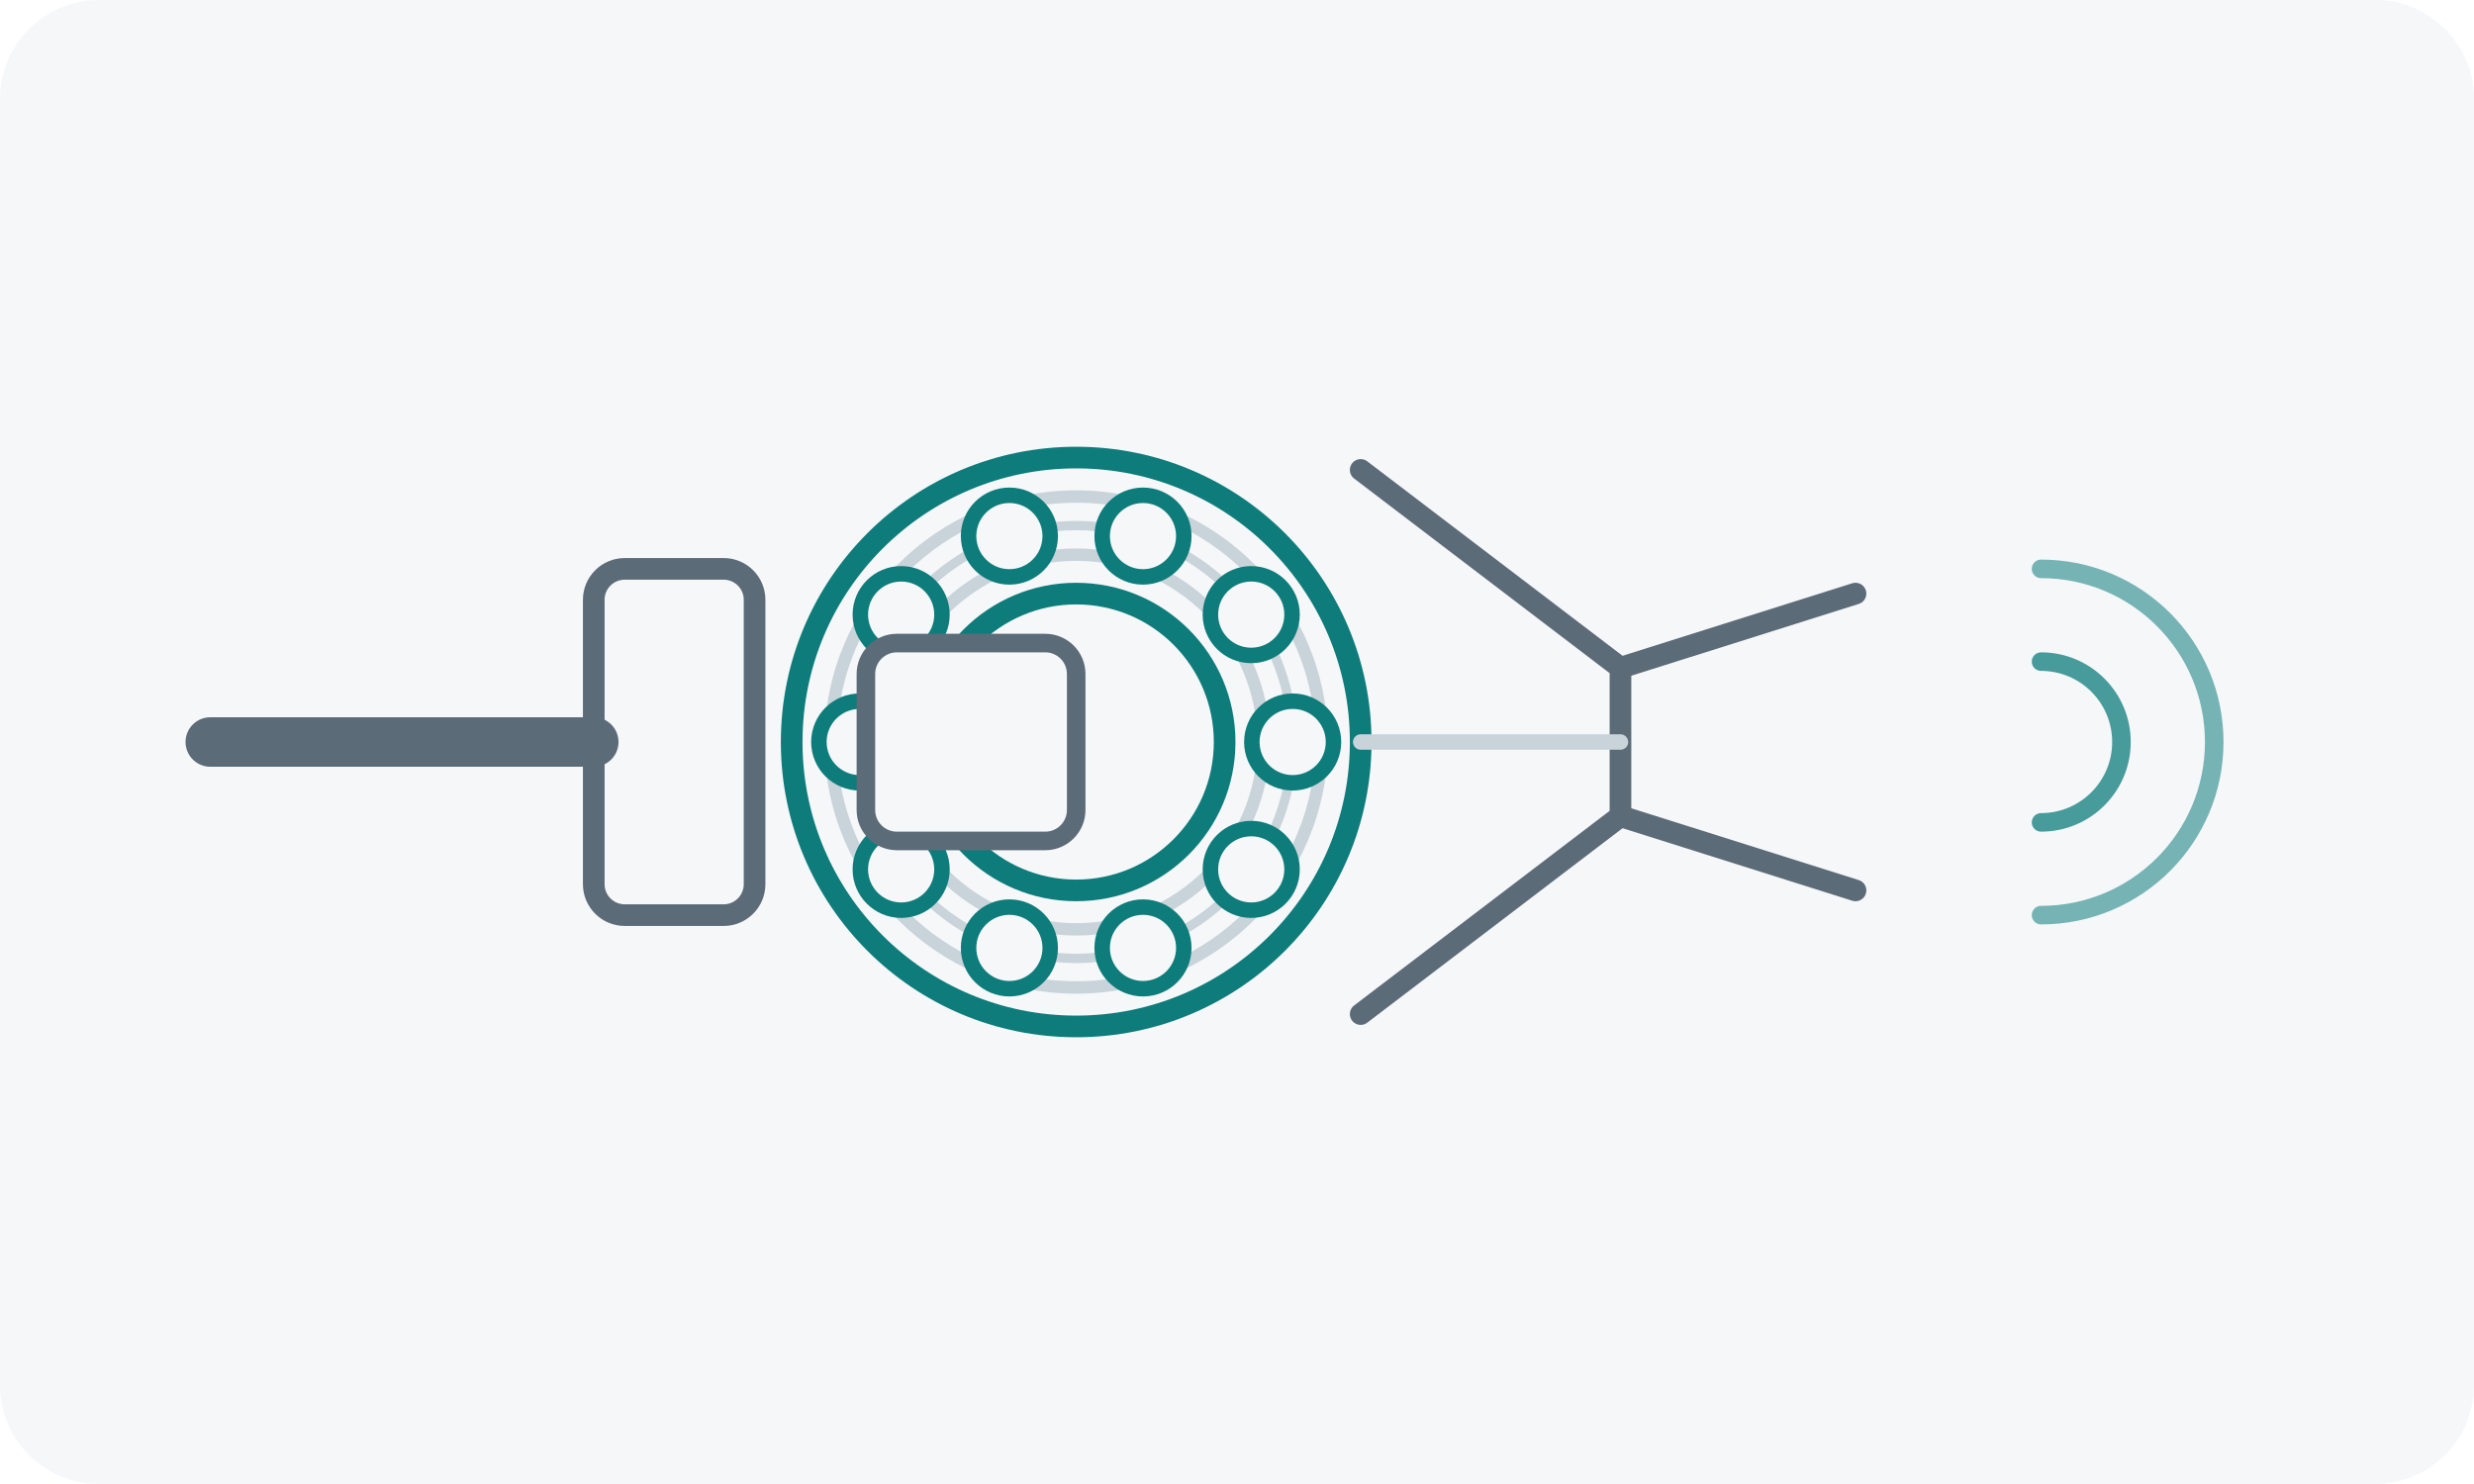
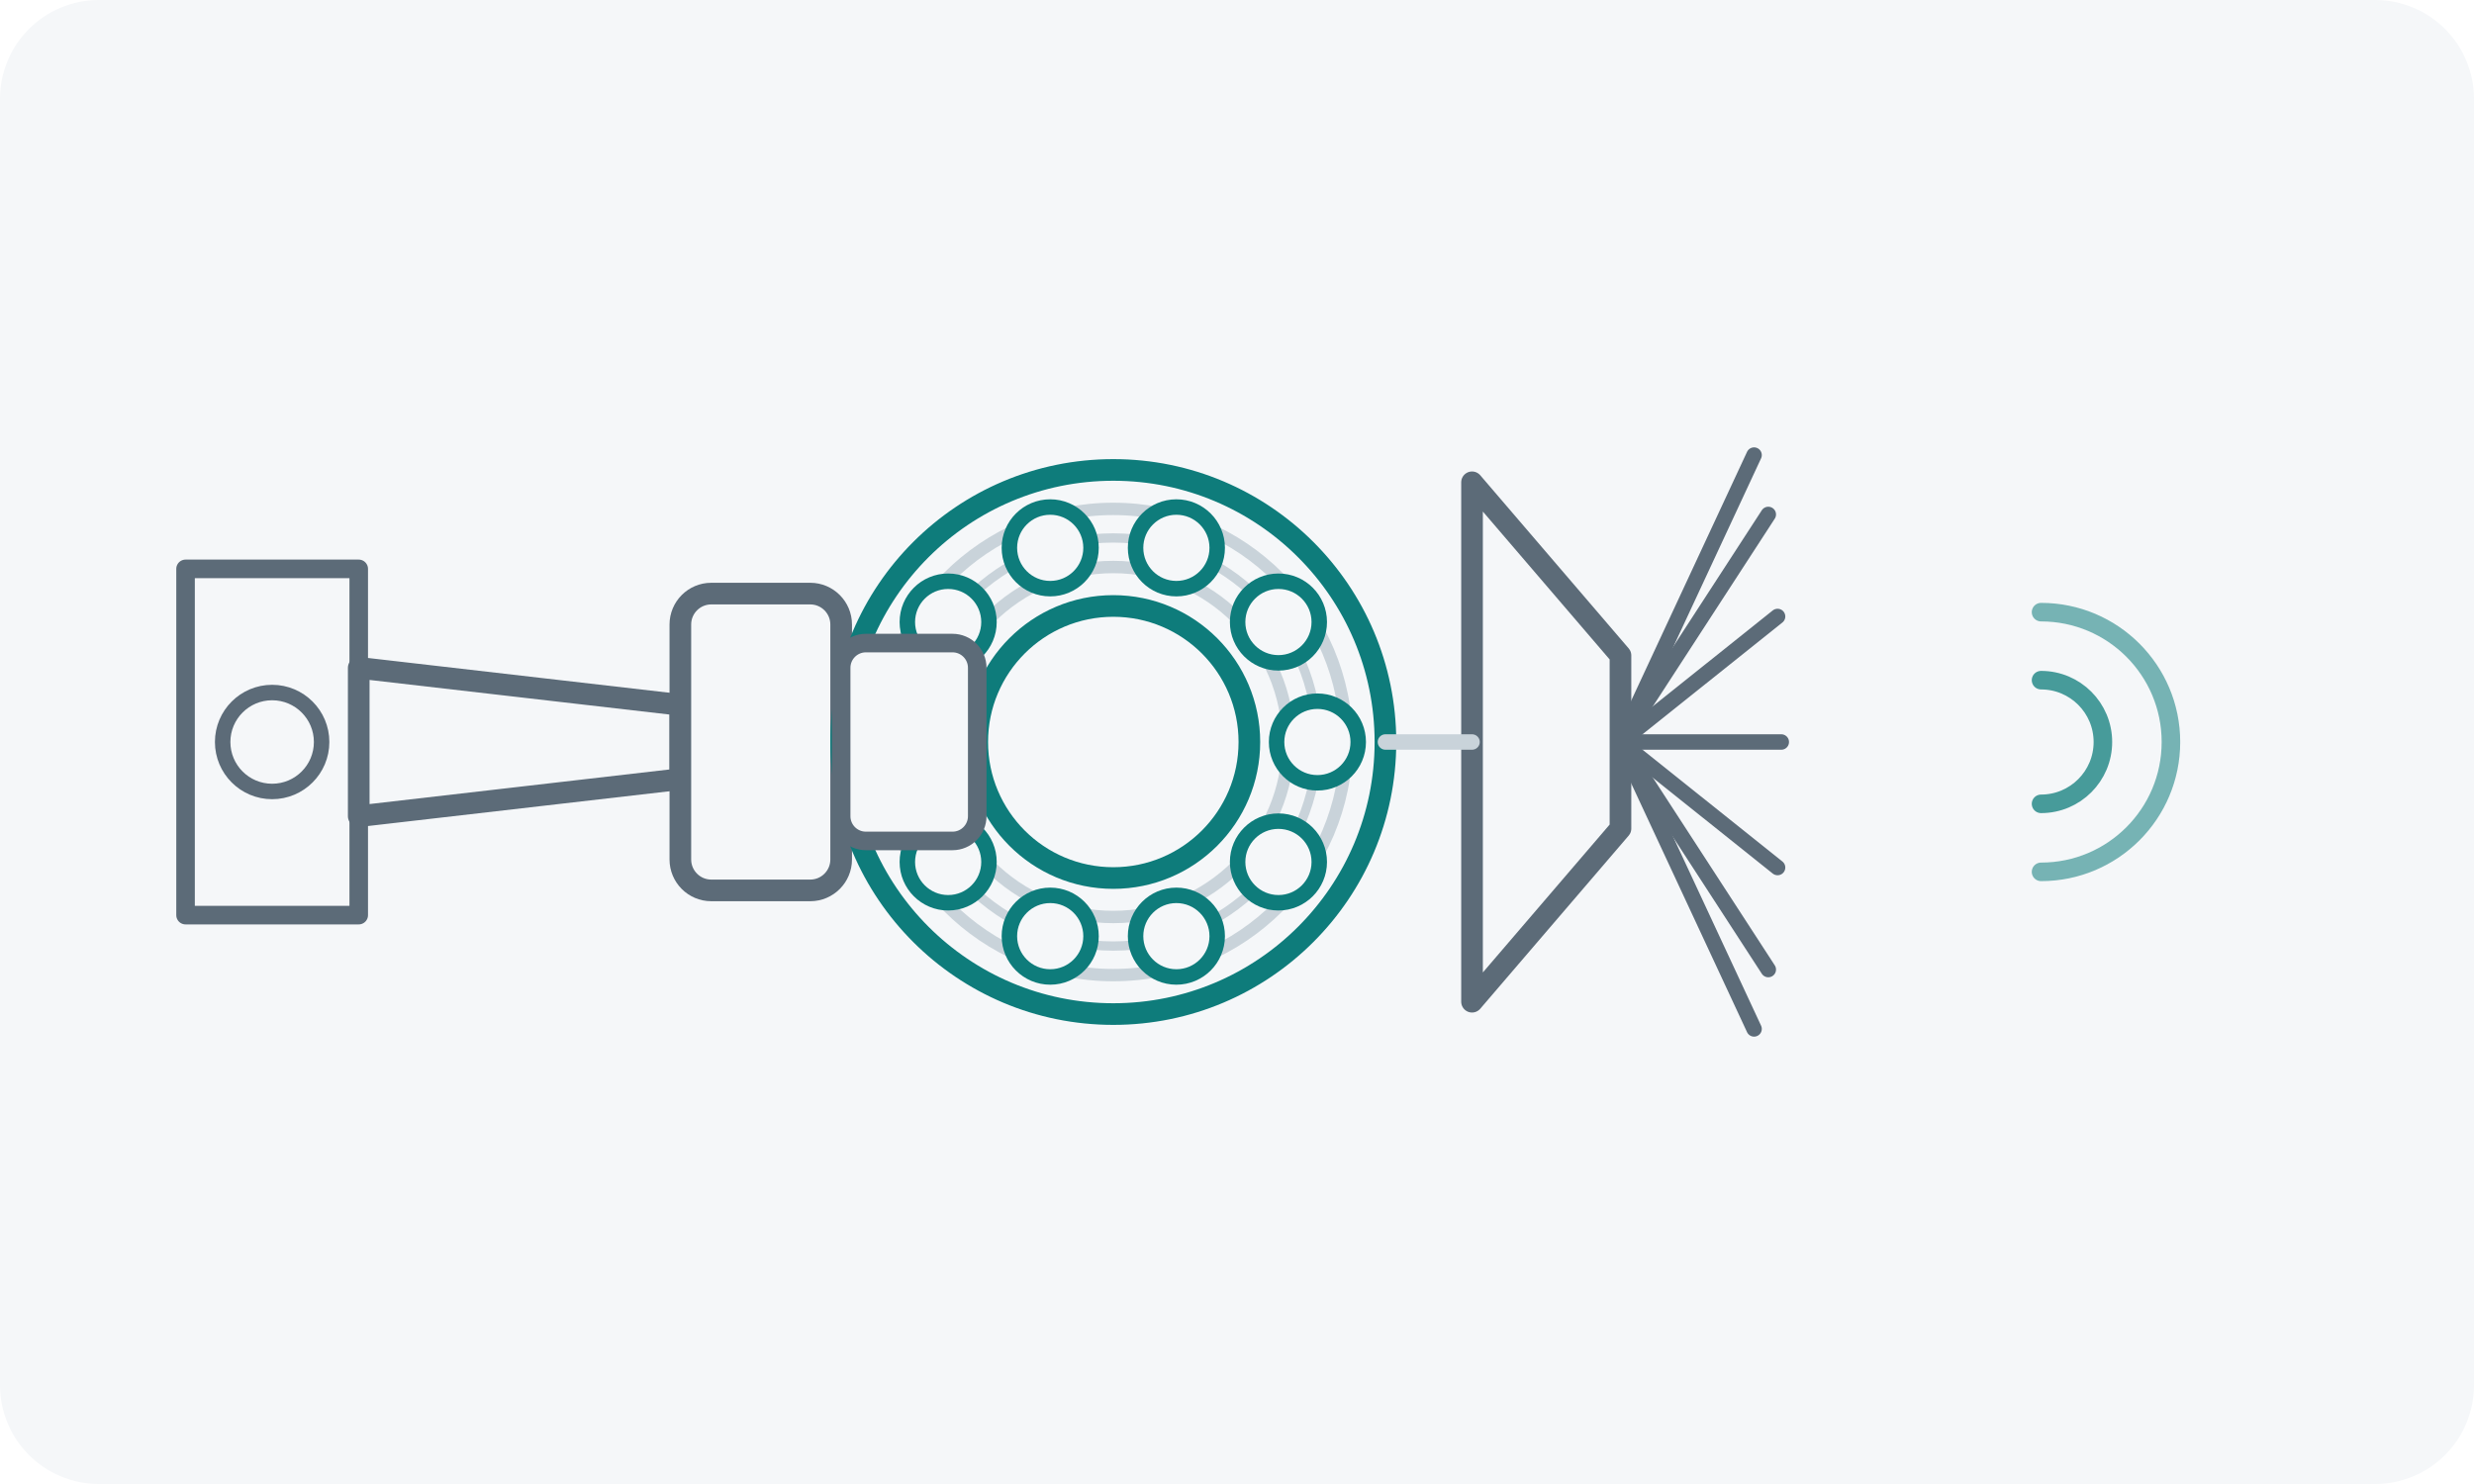
<svg xmlns="http://www.w3.org/2000/svg" viewBox="0 0 400 240" role="img" aria-label="Схема выжимного подшипника">
  <rect width="400" height="240" rx="16" fill="#F5F7F9" />
  <g fill="none" stroke-linecap="round" stroke-linejoin="round">
-     <path d="M 34.0 120.0 L 96.0 120.0" stroke="#5C6B78" stroke-width="8" />
-     <rect x="96.0" y="92.0" width="26.0" height="56.0" rx="5" stroke="#5C6B78" stroke-width="3.5" fill="none" />
-     <circle cx="174.0" cy="120.0" r="46.0" stroke="#0E7C7B" stroke-width="3.5" fill="none" />
-     <circle cx="174.0" cy="120.0" r="39.7" stroke="#C9D3DA" stroke-width="2" fill="none" />
-     <circle cx="174.0" cy="120.0" r="24.0" stroke="#0E7C7B" stroke-width="3.5" fill="none" />
-     <circle cx="174.0" cy="120.0" r="30.3" stroke="#C9D3DA" stroke-width="2" fill="none" />
-     <circle cx="174.0" cy="120.0" r="35.0" stroke="#C9D3DA" stroke-width="1.5" fill="none" />
-     <circle cx="209.0" cy="120.0" r="6.6" stroke="#0E7C7B" stroke-width="2.5" fill="#F5F7F9" />
-     <circle cx="202.3" cy="140.6" r="6.6" stroke="#0E7C7B" stroke-width="2.5" fill="#F5F7F9" />
-     <circle cx="184.8" cy="153.3" r="6.6" stroke="#0E7C7B" stroke-width="2.5" fill="#F5F7F9" />
-     <circle cx="163.2" cy="153.3" r="6.6" stroke="#0E7C7B" stroke-width="2.5" fill="#F5F7F9" />
-     <circle cx="145.7" cy="140.6" r="6.6" stroke="#0E7C7B" stroke-width="2.5" fill="#F5F7F9" />
-     <circle cx="139.0" cy="120.0" r="6.6" stroke="#0E7C7B" stroke-width="2.5" fill="#F5F7F9" />
-     <circle cx="145.7" cy="99.4" r="6.6" stroke="#0E7C7B" stroke-width="2.5" fill="#F5F7F9" />
-     <circle cx="163.2" cy="86.7" r="6.6" stroke="#0E7C7B" stroke-width="2.5" fill="#F5F7F9" />
-     <circle cx="184.8" cy="86.7" r="6.6" stroke="#0E7C7B" stroke-width="2.5" fill="#F5F7F9" />
-     <circle cx="202.3" cy="99.4" r="6.6" stroke="#0E7C7B" stroke-width="2.5" fill="#F5F7F9" />
-     <rect x="140.0" y="104.0" width="34.0" height="32.0" rx="5" stroke="#5C6B78" stroke-width="3" fill="#F5F7F9" />
-     <path d="M 220.0 76.0 L 262.0 108.0 L 262.0 132.0 L 220.0 164.0" stroke="#5C6B78" stroke-width="3.5" fill="none" />
-     <path d="M 220.0 120.0 L 262.0 120.0" stroke="#C9D3DA" stroke-width="2.5" />
-     <path d="M 262.0 108.0 L 300.0 96.0" stroke="#5C6B78" stroke-width="3.5" />
-     <path d="M 262.0 132.0 L 300.0 144.0" stroke="#5C6B78" stroke-width="3.5" />
-     <path d="M 330 107 A 13 13 0 0 1 330 133" stroke="#0E7C7B" stroke-width="3" opacity="0.75" />
-     <path d="M 330 92 A 28 28 0 0 1 330 148" stroke="#0E7C7B" stroke-width="3" opacity="0.55" />
+     <path d="M 30.0 92.0 L 58.0 92.0 L 58.0 148.0 L 30.0 148.0 Z" stroke="#5C6B78" stroke-width="3" fill="#F5F7F9" />
+     <circle cx="44.0" cy="120.0" r="8.0" stroke="#5C6B78" stroke-width="2.5" fill="none" />
+     <path d="M 58.0 108.0 L 110.0 114.0 L 110.0 126.0 L 58.0 132.0 Z" stroke="#5C6B78" stroke-width="3.5" fill="#F5F7F9" />
+     <rect x="110.0" y="96.0" width="26.0" height="48.0" rx="5" stroke="#5C6B78" stroke-width="3.5" fill="#F5F7F9" />
+     <circle cx="180.0" cy="120.0" r="44.0" stroke="#0E7C7B" stroke-width="3.5" fill="none" />
+     <circle cx="180.0" cy="120.0" r="37.7" stroke="#C9D3DA" stroke-width="2" fill="none" />
+     <circle cx="180.0" cy="120.0" r="22.0" stroke="#0E7C7B" stroke-width="3.5" fill="none" />
+     <circle cx="180.0" cy="120.0" r="28.3" stroke="#C9D3DA" stroke-width="2" fill="none" />
+     <circle cx="180.0" cy="120.0" r="33.0" stroke="#C9D3DA" stroke-width="1.5" fill="none" />
+     <circle cx="213.0" cy="120.0" r="6.6" stroke="#0E7C7B" stroke-width="2.5" fill="#F5F7F9" />
+     <circle cx="206.7" cy="139.4" r="6.6" stroke="#0E7C7B" stroke-width="2.5" fill="#F5F7F9" />
+     <circle cx="190.2" cy="151.4" r="6.6" stroke="#0E7C7B" stroke-width="2.5" fill="#F5F7F9" />
+     <circle cx="169.8" cy="151.4" r="6.6" stroke="#0E7C7B" stroke-width="2.5" fill="#F5F7F9" />
+     <circle cx="153.3" cy="139.4" r="6.6" stroke="#0E7C7B" stroke-width="2.5" fill="#F5F7F9" />
+     <circle cx="147.0" cy="120.0" r="6.6" stroke="#0E7C7B" stroke-width="2.5" fill="#F5F7F9" />
+     <circle cx="153.3" cy="100.6" r="6.6" stroke="#0E7C7B" stroke-width="2.5" fill="#F5F7F9" />
+     <circle cx="169.8" cy="88.6" r="6.6" stroke="#0E7C7B" stroke-width="2.5" fill="#F5F7F9" />
+     <circle cx="190.2" cy="88.6" r="6.6" stroke="#0E7C7B" stroke-width="2.5" fill="#F5F7F9" />
+     <circle cx="206.7" cy="100.6" r="6.6" stroke="#0E7C7B" stroke-width="2.5" fill="#F5F7F9" />
+     <rect x="136.0" y="104.0" width="22.0" height="32.0" rx="4" stroke="#5C6B78" stroke-width="3" fill="#F5F7F9" />
+     <path d="M 238.0 78.0 L 262.0 106.0 L 262.0 134.0 L 238.0 162.0 Z" stroke="#5C6B78" stroke-width="3.5" fill="#F5F7F9" />
+     <path d="M 262 120 L 283.6 73.6" stroke="#5C6B78" stroke-width="2.5" />
+     <path d="M 262 120 L 285.9 83.2" stroke="#5C6B78" stroke-width="2.5" />
+     <path d="M 262 120 L 287.4 99.7" stroke="#5C6B78" stroke-width="2.5" />
+     <path d="M 262 120 L 288.0 120.0" stroke="#5C6B78" stroke-width="2.5" />
+     <path d="M 262 120 L 287.4 140.3" stroke="#5C6B78" stroke-width="2.5" />
+     <path d="M 262 120 L 285.9 156.8" stroke="#5C6B78" stroke-width="2.5" />
+     <path d="M 262 120 L 283.6 166.4" stroke="#5C6B78" stroke-width="2.5" />
+     <path d="M 224.0 120.0 L 238.0 120.0" stroke="#C9D3DA" stroke-width="2.5" />
+     <path d="M 330 110 A 10 10 0 0 1 330 130" stroke="#0E7C7B" stroke-width="3" opacity="0.75" />
+     <path d="M 330 99 A 21 21 0 0 1 330 141" stroke="#0E7C7B" stroke-width="3" opacity="0.55" />
  </g>
</svg>
